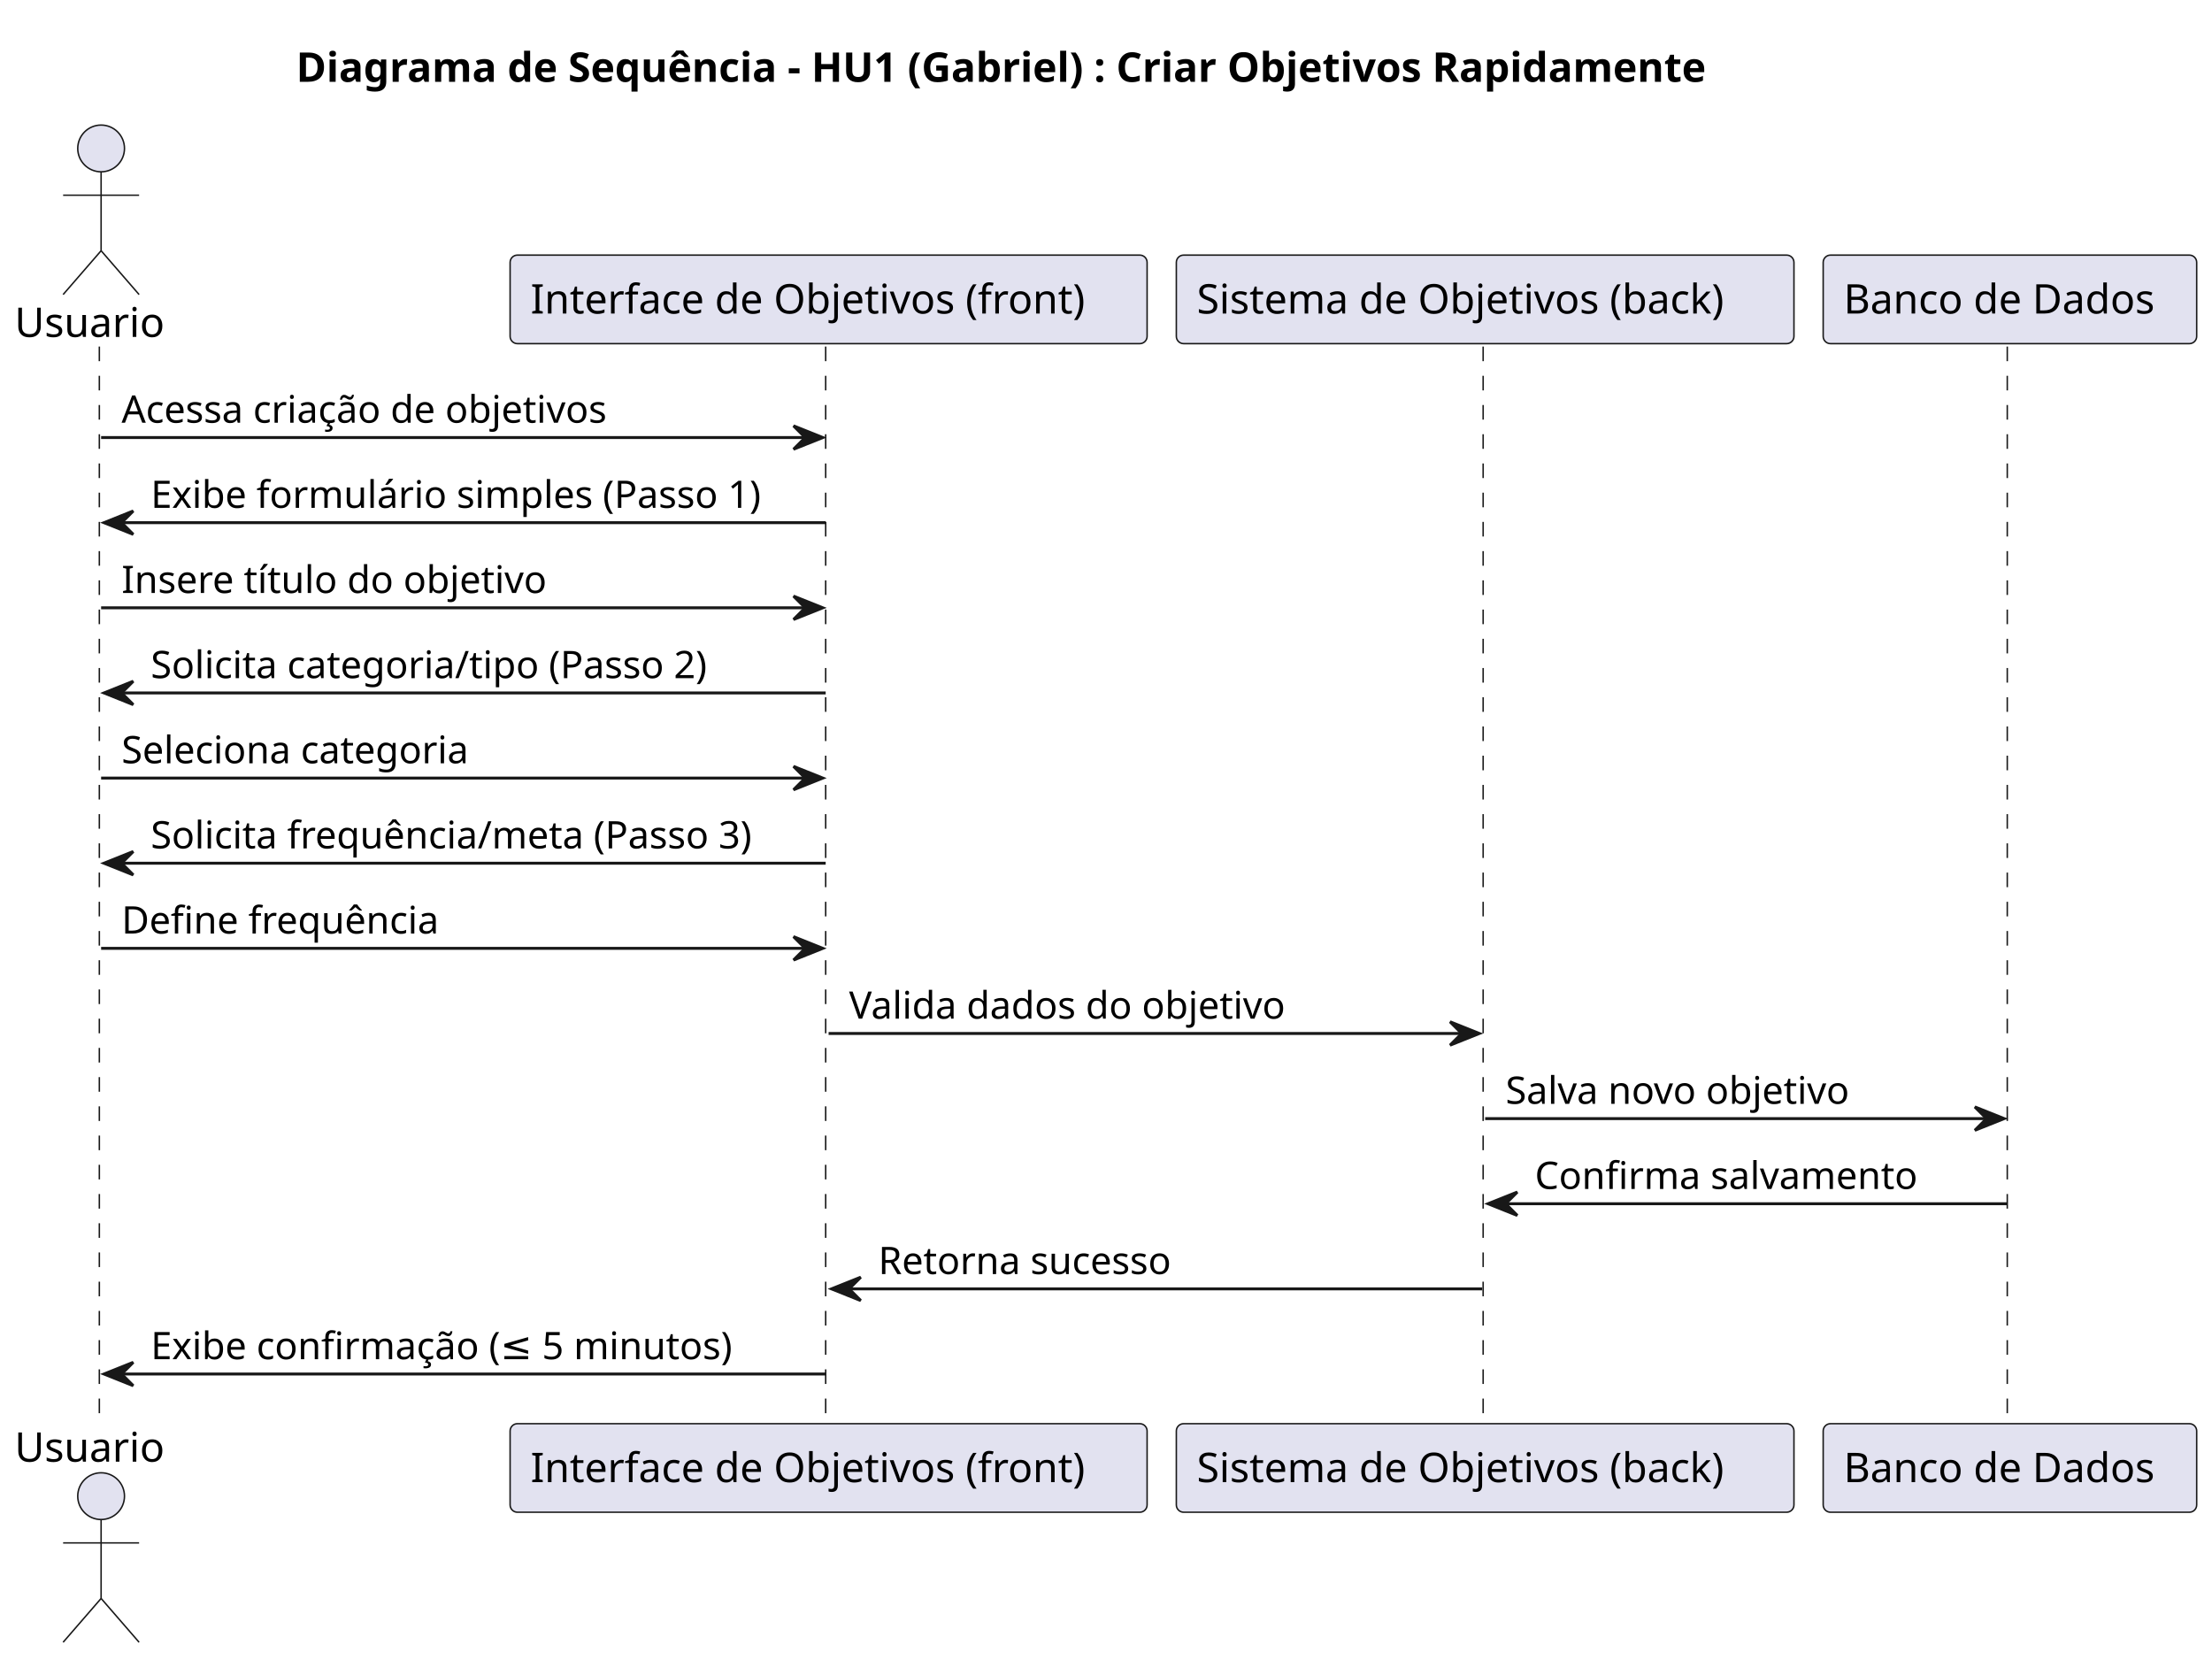
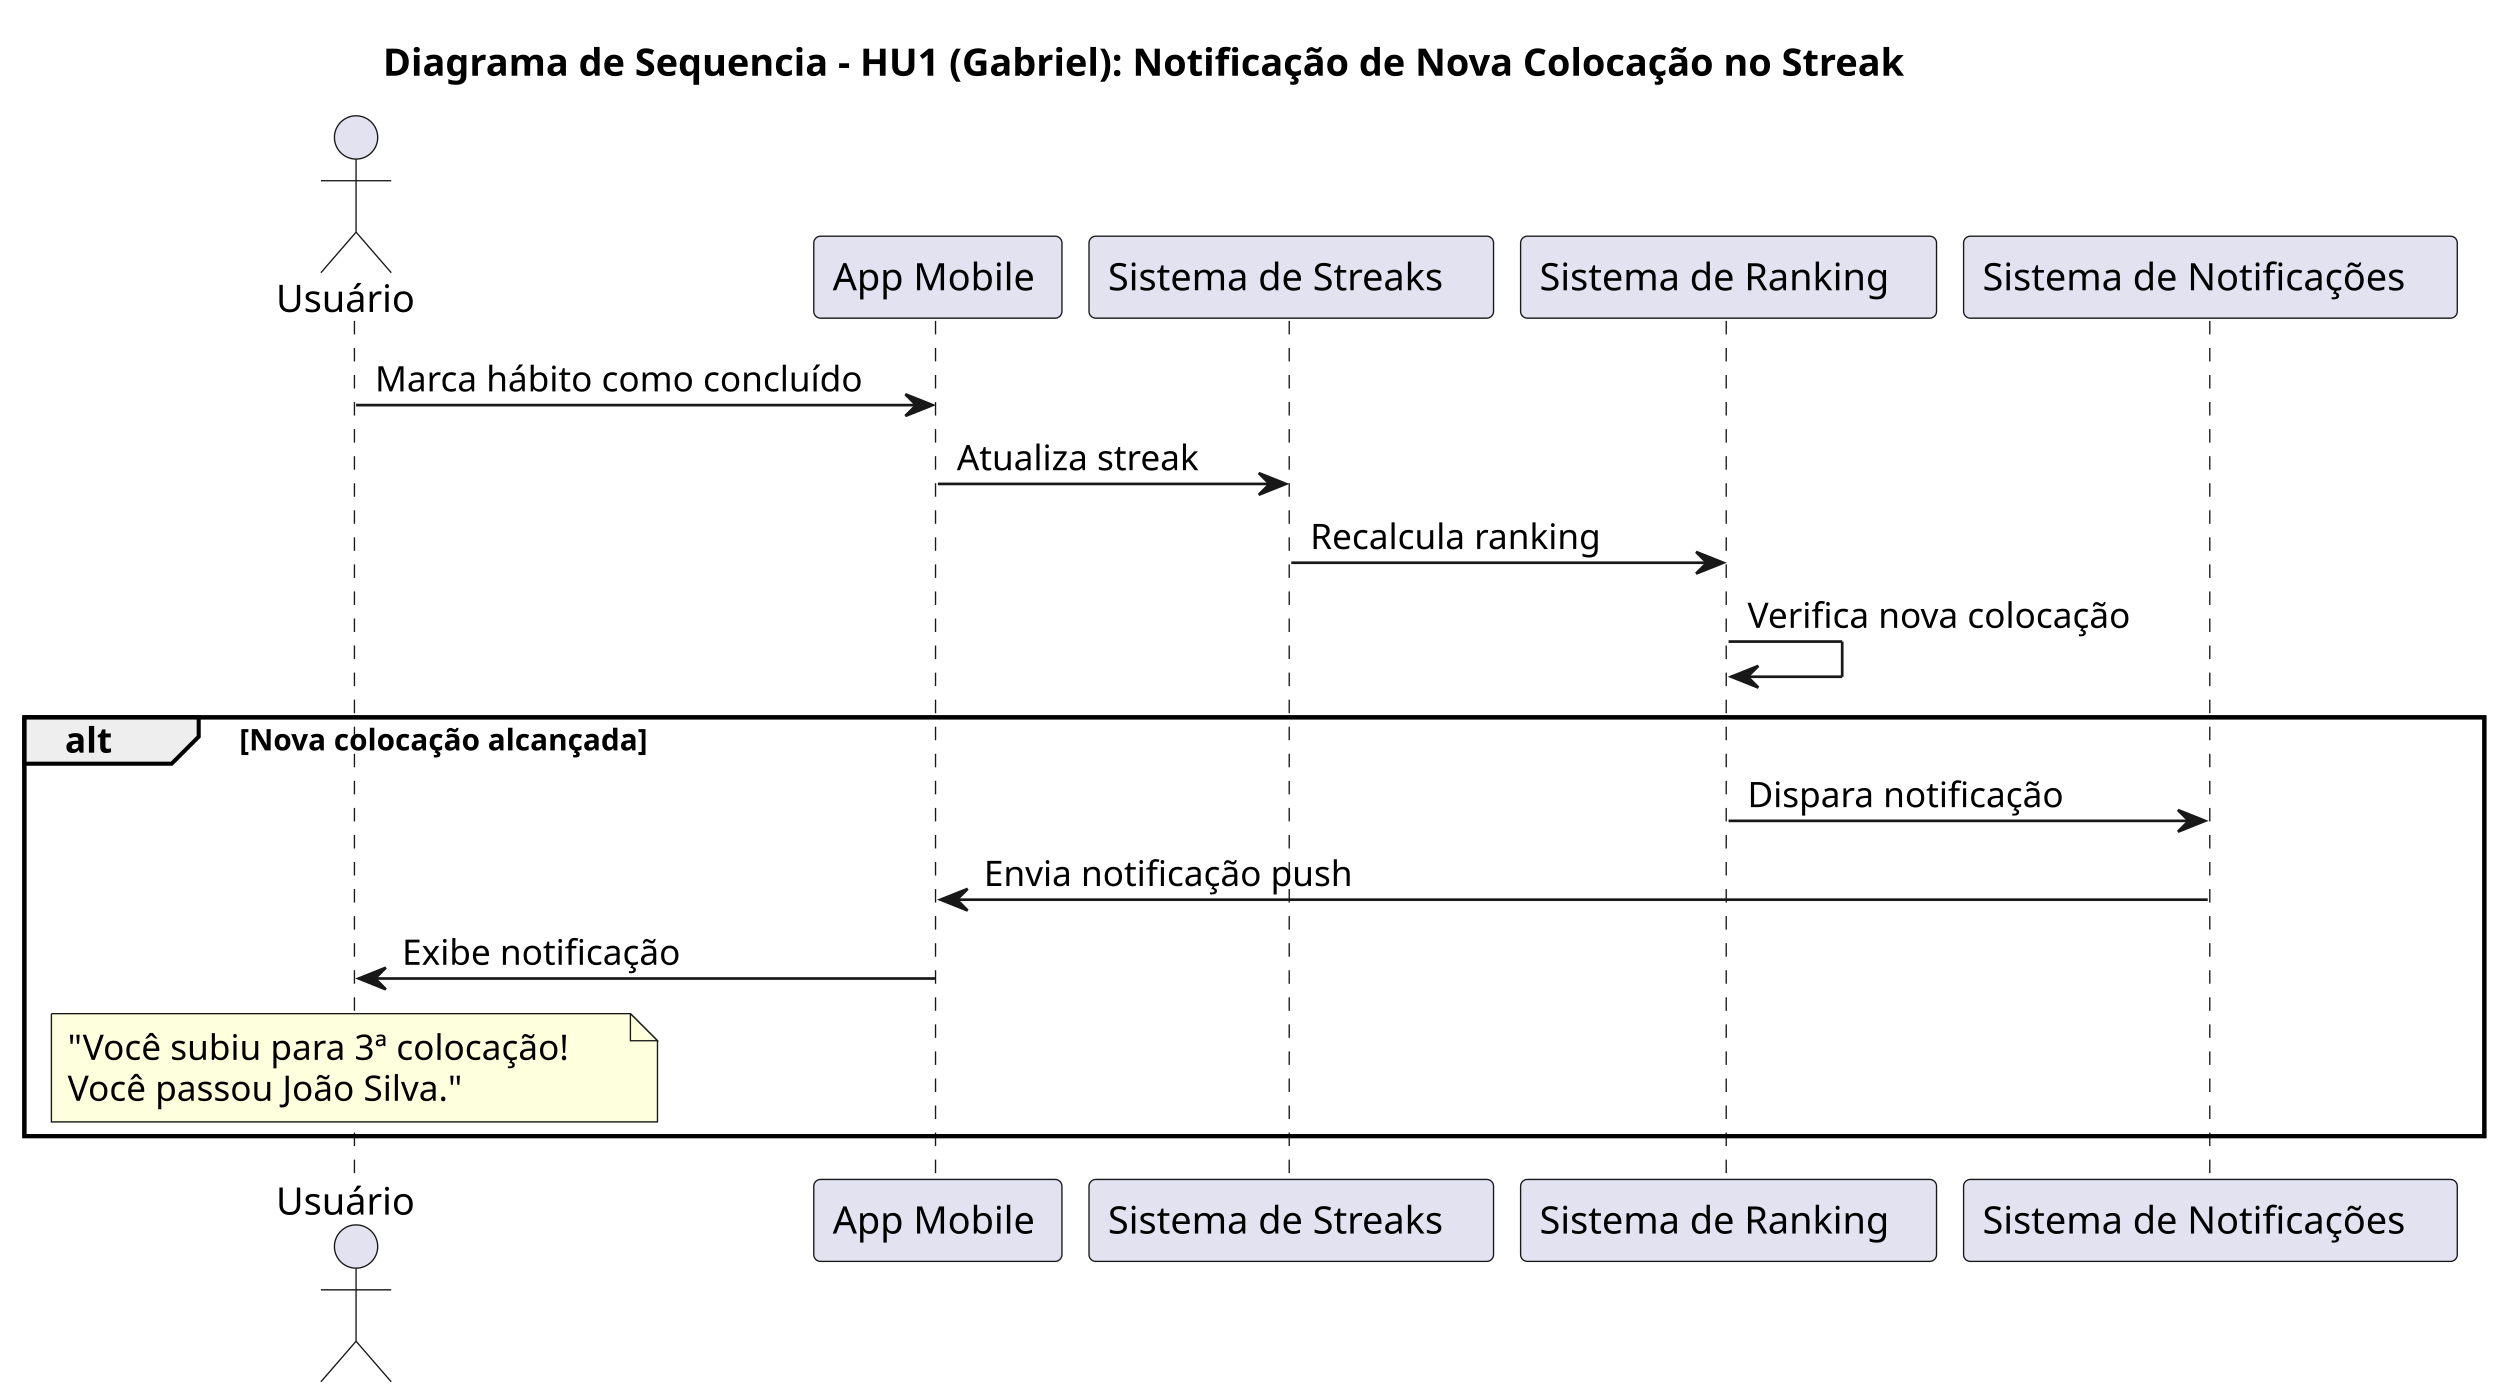
- <svg xmlns="http://www.w3.org/2000/svg" contentStyleType="text/css" data-diagram-type="SEQUENCE" height="568px" preserveAspectRatio="none" style="width:757px;height:568px;background:#FFFFFF;" version="1.1" viewBox="0 0 757 568" width="757px" zoomAndPan="magnify">
+ <svg xmlns="http://www.w3.org/2000/svg" contentStyleType="text/css" data-diagram-type="SEQUENCE" height="517px" preserveAspectRatio="none" style="width:924px;height:517px;background:#FFFFFF;" version="1.1" viewBox="0 0 924 517" width="924px" zoomAndPan="magnify">
  <defs />
  <g>
-     <text fill="#000000" font-family="sans-serif" font-size="14" font-weight="bold" lengthAdjust="spacing" textLength="553.089" x="101.336" y="27.995">Diagrama de Sequência - HU1 (Gabriel) : Criar Objetivos Rapidamente</text>
+     <text fill="#000000" font-family="sans-serif" font-size="14" font-weight="bold" lengthAdjust="spacing" textLength="644.157" x="141.527" y="27.995">Diagrama de Sequencia - HU1 (Gabriel): Notificação de Nova Colocação no Streak</text>
+     <rect fill="none" height="154.797" style="stroke:#000000;stroke-width:1.5;" width="909.211" x="9" y="265.125" />
    <g>
-       <rect fill="#000000" fill-opacity="0" height="369.594" width="8" x="30.602" y="118.594" />
-       <line style="stroke:#181818;stroke-width:0.5;stroke-dasharray:5,5;" x1="34" x2="34" y1="118.594" y2="488.188" />
+       <rect fill="#000000" fill-opacity="0" height="318.328" width="8" x="127.602" y="118.594" />
+       <line style="stroke:#181818;stroke-width:0.5;stroke-dasharray:5,5;" x1="131" x2="131" y1="118.594" y2="436.922" />
    </g>
    <g>
-       <rect fill="#000000" fill-opacity="0" height="369.594" width="8" x="279.569" y="118.594" />
-       <line style="stroke:#181818;stroke-width:0.5;stroke-dasharray:5,5;" x1="282.57" x2="282.57" y1="118.594" y2="488.188" />
+       <rect fill="#000000" fill-opacity="0" height="318.328" width="8" x="342.635" y="118.594" />
+       <line style="stroke:#181818;stroke-width:0.5;stroke-dasharray:5,5;" x1="345.772" x2="345.772" y1="118.594" y2="436.922" />
    </g>
    <g>
-       <rect fill="#000000" fill-opacity="0" height="369.594" width="8" x="504.252" y="118.594" />
-       <line style="stroke:#181818;stroke-width:0.5;stroke-dasharray:5,5;" x1="507.568" x2="507.568" y1="118.594" y2="488.188" />
+       <rect fill="#000000" fill-opacity="0" height="318.328" width="8" x="473.255" y="118.594" />
+       <line style="stroke:#181818;stroke-width:0.5;stroke-dasharray:5,5;" x1="476.497" x2="476.497" y1="118.594" y2="436.922" />
    </g>
    <g>
-       <rect fill="#000000" fill-opacity="0" height="369.594" width="8" x="683.848" y="118.594" />
-       <line style="stroke:#181818;stroke-width:0.5;stroke-dasharray:5,5;" x1="686.936" x2="686.936" y1="118.594" y2="488.188" />
+       <rect fill="#000000" fill-opacity="0" height="318.328" width="8" x="634.876" y="118.594" />
+       <line style="stroke:#181818;stroke-width:0.5;stroke-dasharray:5,5;" x1="638.013" x2="638.013" y1="118.594" y2="436.922" />
    </g>
-     <g class="participant participant-head" data-participant="Usuario">
-       <text fill="#000000" font-family="sans-serif" font-size="14" lengthAdjust="spacing" textLength="53.204" x="5" y="115.292">Usuario</text>
-       <ellipse cx="34.602" cy="50.797" fill="#E2E2F0" rx="8" ry="8" style="stroke:#181818;stroke-width:0.5;" />
-       <path d="M34.602,58.797 L34.602,85.797 M21.602,66.797 L47.602,66.797 M34.602,85.797 L21.602,100.797 M34.602,85.797 L47.602,100.797" fill="none" style="stroke:#181818;stroke-width:0.5;" />
+     <g>
+       <rect fill="#000000" fill-opacity="0" height="318.328" width="8" x="812.975" y="118.594" />
+       <line style="stroke:#181818;stroke-width:0.5;stroke-dasharray:5,5;" x1="816.739" x2="816.739" y1="118.594" y2="436.922" />
    </g>
-     <g class="participant participant-tail" data-participant="Usuario">
-       <text fill="#000000" font-family="sans-serif" font-size="14" lengthAdjust="spacing" textLength="53.204" x="5" y="500.183">Usuario</text>
-       <ellipse cx="34.602" cy="511.984" fill="#E2E2F0" rx="8" ry="8" style="stroke:#181818;stroke-width:0.5;" />
-       <path d="M34.602,519.984 L34.602,546.984 M21.602,527.984 L47.602,527.984 M34.602,546.984 L21.602,561.984 M34.602,546.984 L47.602,561.984" fill="none" style="stroke:#181818;stroke-width:0.5;" />
+     <g class="participant participant-head" data-participant="U">
+       <text fill="#000000" font-family="sans-serif" font-size="14" lengthAdjust="spacing" textLength="53.204" x="102" y="115.292">Usuário</text>
+       <ellipse cx="131.602" cy="50.797" fill="#E2E2F0" rx="8" ry="8" style="stroke:#181818;stroke-width:0.5;" />
+       <path d="M131.602,58.797 L131.602,85.797 M118.602,66.797 L144.602,66.797 M131.602,85.797 L118.602,100.797 M131.602,85.797 L144.602,100.797" fill="none" style="stroke:#181818;stroke-width:0.5;" />
    </g>
-     <g class="participant participant-head" data-participant="UI">
-       <rect fill="#E2E2F0" height="30.297" rx="2.5" ry="2.5" style="stroke:#181818;stroke-width:0.5;" width="217.998" x="174.57" y="87.297" />
-       <text fill="#000000" font-family="sans-serif" font-size="14" lengthAdjust="spacing" textLength="203.998" x="181.57" y="107.292">Interface de Objetivos (front)</text>
+     <g class="participant participant-tail" data-participant="U">
+       <text fill="#000000" font-family="sans-serif" font-size="14" lengthAdjust="spacing" textLength="53.204" x="102" y="448.917">Usuário</text>
+       <ellipse cx="131.602" cy="460.719" fill="#E2E2F0" rx="8" ry="8" style="stroke:#181818;stroke-width:0.5;" />
+       <path d="M131.602,468.719 L131.602,495.719 M118.602,476.719 L144.602,476.719 M131.602,495.719 L118.602,510.719 M131.602,495.719 L144.602,510.719" fill="none" style="stroke:#181818;stroke-width:0.5;" />
    </g>
-     <g class="participant participant-tail" data-participant="UI">
-       <rect fill="#E2E2F0" height="30.297" rx="2.5" ry="2.5" style="stroke:#181818;stroke-width:0.5;" width="217.998" x="174.57" y="487.188" />
-       <text fill="#000000" font-family="sans-serif" font-size="14" lengthAdjust="spacing" textLength="203.998" x="181.57" y="507.183">Interface de Objetivos (front)</text>
+     <g class="participant participant-head" data-participant="App">
+       <rect fill="#E2E2F0" height="30.297" rx="2.5" ry="2.5" style="stroke:#181818;stroke-width:0.5;" width="91.725" x="300.772" y="87.297" />
+       <text fill="#000000" font-family="sans-serif" font-size="14" lengthAdjust="spacing" textLength="77.725" x="307.772" y="107.292">App Mobile</text>
    </g>
-     <g class="participant participant-head" data-participant="SO">
-       <rect fill="#E2E2F0" height="30.297" rx="2.5" ry="2.5" style="stroke:#181818;stroke-width:0.5;" width="211.367" x="402.568" y="87.297" />
-       <text fill="#000000" font-family="sans-serif" font-size="14" lengthAdjust="spacing" textLength="197.367" x="409.568" y="107.292">Sistema de Objetivos (back)</text>
+     <g class="participant participant-tail" data-participant="App">
+       <rect fill="#E2E2F0" height="30.297" rx="2.5" ry="2.5" style="stroke:#181818;stroke-width:0.5;" width="91.725" x="300.772" y="435.922" />
+       <text fill="#000000" font-family="sans-serif" font-size="14" lengthAdjust="spacing" textLength="77.725" x="307.772" y="455.917">App Mobile</text>
    </g>
-     <g class="participant participant-tail" data-participant="SO">
-       <rect fill="#E2E2F0" height="30.297" rx="2.5" ry="2.5" style="stroke:#181818;stroke-width:0.5;" width="211.367" x="402.568" y="487.188" />
-       <text fill="#000000" font-family="sans-serif" font-size="14" lengthAdjust="spacing" textLength="197.367" x="409.568" y="507.183">Sistema de Objetivos (back)</text>
+     <g class="participant participant-head" data-participant="SS">
+       <rect fill="#E2E2F0" height="30.297" rx="2.5" ry="2.5" style="stroke:#181818;stroke-width:0.5;" width="149.516" x="402.497" y="87.297" />
+       <text fill="#000000" font-family="sans-serif" font-size="14" lengthAdjust="spacing" textLength="135.516" x="409.497" y="107.292">Sistema de Streaks</text>
    </g>
-     <g class="participant participant-head" data-participant="BD">
-       <rect fill="#E2E2F0" height="30.297" rx="2.5" ry="2.5" style="stroke:#181818;stroke-width:0.5;" width="127.825" x="623.936" y="87.297" />
-       <text fill="#000000" font-family="sans-serif" font-size="14" lengthAdjust="spacing" textLength="113.825" x="630.936" y="107.292">Banco de Dados</text>
+     <g class="participant participant-tail" data-participant="SS">
+       <rect fill="#E2E2F0" height="30.297" rx="2.5" ry="2.5" style="stroke:#181818;stroke-width:0.5;" width="149.516" x="402.497" y="435.922" />
+       <text fill="#000000" font-family="sans-serif" font-size="14" lengthAdjust="spacing" textLength="135.516" x="409.497" y="455.917">Sistema de Streaks</text>
    </g>
-     <g class="participant participant-tail" data-participant="BD">
-       <rect fill="#E2E2F0" height="30.297" rx="2.5" ry="2.5" style="stroke:#181818;stroke-width:0.5;" width="127.825" x="623.936" y="487.188" />
-       <text fill="#000000" font-family="sans-serif" font-size="14" lengthAdjust="spacing" textLength="113.825" x="630.936" y="507.183">Banco de Dados</text>
+     <g class="participant participant-head" data-participant="SR">
+       <rect fill="#E2E2F0" height="30.297" rx="2.5" ry="2.5" style="stroke:#181818;stroke-width:0.5;" width="153.727" x="562.013" y="87.297" />
+       <text fill="#000000" font-family="sans-serif" font-size="14" lengthAdjust="spacing" textLength="139.727" x="569.013" y="107.292">Sistema de Ranking</text>
    </g>
-     <g class="message" data-participant-1="Usuario" data-participant-2="UI">
-       <polygon fill="#181818" points="271.569,145.727,281.569,149.727,271.569,153.727,275.569,149.727" style="stroke:#181818;stroke-width:1;" />
-       <line style="stroke:#181818;stroke-width:1;" x1="34.602" x2="277.569" y1="149.727" y2="149.727" />
-       <text fill="#000000" font-family="sans-serif" font-size="13" lengthAdjust="spacing" textLength="180.28" x="41.602" y="144.661">Acessa criação de objetivos</text>
+     <g class="participant participant-tail" data-participant="SR">
+       <rect fill="#E2E2F0" height="30.297" rx="2.5" ry="2.5" style="stroke:#181818;stroke-width:0.5;" width="153.727" x="562.013" y="435.922" />
+       <text fill="#000000" font-family="sans-serif" font-size="14" lengthAdjust="spacing" textLength="139.727" x="569.013" y="455.917">Sistema de Ranking</text>
    </g>
-     <g class="message" data-participant-1="UI" data-participant-2="Usuario">
-       <polygon fill="#181818" points="45.602,174.859,35.602,178.859,45.602,182.859,41.602,178.859" style="stroke:#181818;stroke-width:1;" />
-       <line style="stroke:#181818;stroke-width:1;" x1="39.602" x2="282.569" y1="178.859" y2="178.859" />
-       <text fill="#000000" font-family="sans-serif" font-size="13" lengthAdjust="spacing" textLength="224.967" x="51.602" y="173.793">Exibe formulário simples (Passo 1)</text>
+     <g class="participant participant-head" data-participant="SN">
+       <rect fill="#E2E2F0" height="30.297" rx="2.5" ry="2.5" style="stroke:#181818;stroke-width:0.5;" width="182.472" x="725.739" y="87.297" />
+       <text fill="#000000" font-family="sans-serif" font-size="14" lengthAdjust="spacing" textLength="168.472" x="732.739" y="107.292">Sistema de Notificações</text>
    </g>
-     <g class="message" data-participant-1="Usuario" data-participant-2="UI">
-       <polygon fill="#181818" points="271.569,203.992,281.569,207.992,271.569,211.992,275.569,207.992" style="stroke:#181818;stroke-width:1;" />
-       <line style="stroke:#181818;stroke-width:1;" x1="34.602" x2="277.569" y1="207.992" y2="207.992" />
-       <text fill="#000000" font-family="sans-serif" font-size="13" lengthAdjust="spacing" textLength="154.572" x="41.602" y="202.926">Insere título do objetivo</text>
+     <g class="participant participant-tail" data-participant="SN">
+       <rect fill="#E2E2F0" height="30.297" rx="2.5" ry="2.5" style="stroke:#181818;stroke-width:0.5;" width="182.472" x="725.739" y="435.922" />
+       <text fill="#000000" font-family="sans-serif" font-size="14" lengthAdjust="spacing" textLength="168.472" x="732.739" y="455.917">Sistema de Notificações</text>
    </g>
-     <g class="message" data-participant-1="UI" data-participant-2="Usuario">
-       <polygon fill="#181818" points="45.602,233.125,35.602,237.125,45.602,241.125,41.602,237.125" style="stroke:#181818;stroke-width:1;" />
-       <line style="stroke:#181818;stroke-width:1;" x1="39.602" x2="282.569" y1="237.125" y2="237.125" />
-       <text fill="#000000" font-family="sans-serif" font-size="13" lengthAdjust="spacing" textLength="206" x="51.602" y="232.059">Solicita categoria/tipo (Passo 2)</text>
+     <g class="message" data-participant-1="U" data-participant-2="App">
+       <polygon fill="#181818" points="334.635,145.727,344.635,149.727,334.635,153.727,338.635,149.727" style="stroke:#181818;stroke-width:1;" />
+       <line style="stroke:#181818;stroke-width:1;" x1="131.602" x2="340.635" y1="149.727" y2="149.727" />
+       <text fill="#000000" font-family="sans-serif" font-size="13" lengthAdjust="spacing" textLength="191.033" x="138.602" y="144.661">Marca hábito como concluído</text>
    </g>
-     <g class="message" data-participant-1="Usuario" data-participant-2="UI">
-       <polygon fill="#181818" points="271.569,262.258,281.569,266.258,271.569,270.258,275.569,266.258" style="stroke:#181818;stroke-width:1;" />
-       <line style="stroke:#181818;stroke-width:1;" x1="34.602" x2="277.569" y1="266.258" y2="266.258" />
-       <text fill="#000000" font-family="sans-serif" font-size="13" lengthAdjust="spacing" textLength="128.248" x="41.602" y="261.192">Seleciona categoria</text>
+     <g class="message" data-participant-1="App" data-participant-2="SS">
+       <polygon fill="#181818" points="465.255,174.859,475.255,178.859,465.255,182.859,469.255,178.859" style="stroke:#181818;stroke-width:1;" />
+       <line style="stroke:#181818;stroke-width:1;" x1="346.635" x2="471.255" y1="178.859" y2="178.859" />
+       <text fill="#000000" font-family="sans-serif" font-size="13" lengthAdjust="spacing" textLength="97.049" x="353.635" y="173.793">Atualiza streak</text>
    </g>
-     <g class="message" data-participant-1="UI" data-participant-2="Usuario">
-       <polygon fill="#181818" points="45.602,291.391,35.602,295.391,45.602,299.391,41.602,295.391" style="stroke:#181818;stroke-width:1;" />
-       <line style="stroke:#181818;stroke-width:1;" x1="39.602" x2="282.569" y1="295.391" y2="295.391" />
-       <text fill="#000000" font-family="sans-serif" font-size="13" lengthAdjust="spacing" textLength="222.847" x="51.602" y="290.325">Solicita frequência/meta (Passo 3)</text>
+     <g class="message" data-participant-1="SS" data-participant-2="SR">
+       <polygon fill="#181818" points="626.876,203.992,636.876,207.992,626.876,211.992,630.876,207.992" style="stroke:#181818;stroke-width:1;" />
+       <line style="stroke:#181818;stroke-width:1;" x1="477.255" x2="632.876" y1="207.992" y2="207.992" />
+       <text fill="#000000" font-family="sans-serif" font-size="13" lengthAdjust="spacing" textLength="116.035" x="484.255" y="202.926">Recalcula ranking</text>
    </g>
-     <g class="message" data-participant-1="Usuario" data-participant-2="UI">
-       <polygon fill="#181818" points="271.569,320.523,281.569,324.523,271.569,328.523,275.569,324.523" style="stroke:#181818;stroke-width:1;" />
-       <line style="stroke:#181818;stroke-width:1;" x1="34.602" x2="277.569" y1="324.523" y2="324.523" />
-       <text fill="#000000" font-family="sans-serif" font-size="13" lengthAdjust="spacing" textLength="115.94" x="41.602" y="319.457">Define frequência</text>
+     <g class="message" data-participant-1="SR" data-participant-2="SR">
+       <line style="stroke:#181818;stroke-width:1;" x1="638.876" x2="680.876" y1="237.125" y2="237.125" />
+       <line style="stroke:#181818;stroke-width:1;" x1="680.876" x2="680.876" y1="237.125" y2="250.125" />
+       <line style="stroke:#181818;stroke-width:1;" x1="639.876" x2="680.876" y1="250.125" y2="250.125" />
+       <polygon fill="#181818" points="649.876,246.125,639.876,250.125,649.876,254.125,645.876,250.125" style="stroke:#181818;stroke-width:1;" />
+       <text fill="#000000" font-family="sans-serif" font-size="13" lengthAdjust="spacing" textLength="154.115" x="645.876" y="232.059">Verifica nova colocação</text>
    </g>
-     <g class="message" data-participant-1="UI" data-participant-2="SO">
-       <polygon fill="#181818" points="496.252,349.656,506.252,353.656,496.252,357.656,500.252,353.656" style="stroke:#181818;stroke-width:1;" />
-       <line style="stroke:#181818;stroke-width:1;" x1="283.569" x2="502.252" y1="353.656" y2="353.656" />
-       <text fill="#000000" font-family="sans-serif" font-size="13" lengthAdjust="spacing" textLength="160.272" x="290.569" y="348.59">Valida dados do objetivo</text>
+     <path d="M9,265.125 L73.443,265.125 L73.443,272.258 L63.443,282.258 L9,282.258 L9,265.125" fill="#EEEEEE" style="stroke:#000000;stroke-width:1.5;" />
+     <rect fill="none" height="154.797" style="stroke:#000000;stroke-width:1.5;" width="909.211" x="9" y="265.125" />
+     <text fill="#000000" font-family="sans-serif" font-size="13" font-weight="bold" lengthAdjust="spacing" textLength="19.443" x="24" y="278.192">alt</text>
+     <text fill="#000000" font-family="sans-serif" font-size="11" font-weight="bold" lengthAdjust="spacing" textLength="172.127" x="88.443" y="277.335">[Nova colocação alcançada]</text>
+     <g class="message" data-participant-1="SR" data-participant-2="SN">
+       <polygon fill="#181818" points="804.975,299.391,814.975,303.391,804.975,307.391,808.975,303.391" style="stroke:#181818;stroke-width:1;" />
+       <line style="stroke:#181818;stroke-width:1;" x1="638.876" x2="810.975" y1="303.391" y2="303.391" />
+       <text fill="#000000" font-family="sans-serif" font-size="13" lengthAdjust="spacing" textLength="125.328" x="645.876" y="298.325">Dispara notificação</text>
    </g>
-     <g class="message" data-participant-1="SO" data-participant-2="BD">
-       <polygon fill="#181818" points="675.848,378.789,685.848,382.789,675.848,386.789,679.848,382.789" style="stroke:#181818;stroke-width:1;" />
-       <line style="stroke:#181818;stroke-width:1;" x1="508.252" x2="681.848" y1="382.789" y2="382.789" />
-       <text fill="#000000" font-family="sans-serif" font-size="13" lengthAdjust="spacing" textLength="127.766" x="515.252" y="377.723">Salva novo objetivo</text>
+     <g class="message" data-participant-1="SN" data-participant-2="App">
+       <polygon fill="#181818" points="357.635,328.523,347.635,332.523,357.635,336.523,353.635,332.523" style="stroke:#181818;stroke-width:1;" />
+       <line style="stroke:#181818;stroke-width:1;" x1="351.635" x2="815.975" y1="332.523" y2="332.523" />
+       <text fill="#000000" font-family="sans-serif" font-size="13" lengthAdjust="spacing" textLength="146.764" x="363.635" y="327.457">Envia notificação push</text>
    </g>
-     <g class="message" data-participant-1="BD" data-participant-2="SO">
-       <polygon fill="#181818" points="519.252,407.922,509.252,411.922,519.252,415.922,515.252,411.922" style="stroke:#181818;stroke-width:1;" />
-       <line style="stroke:#181818;stroke-width:1;" x1="513.252" x2="686.848" y1="411.922" y2="411.922" />
-       <text fill="#000000" font-family="sans-serif" font-size="13" lengthAdjust="spacing" textLength="139.528" x="525.252" y="406.856">Confirma salvamento</text>
+     <g class="message" data-participant-1="App" data-participant-2="U">
+       <polygon fill="#181818" points="142.602,357.656,132.602,361.656,142.602,365.656,138.602,361.656" style="stroke:#181818;stroke-width:1;" />
+       <line style="stroke:#181818;stroke-width:1;" x1="136.602" x2="345.635" y1="361.656" y2="361.656" />
+       <text fill="#000000" font-family="sans-serif" font-size="13" lengthAdjust="spacing" textLength="111.173" x="148.602" y="356.59">Exibe notificação</text>
    </g>
-     <g class="message" data-participant-1="SO" data-participant-2="UI">
-       <polygon fill="#181818" points="294.569,437.055,284.569,441.055,294.569,445.055,290.569,441.055" style="stroke:#181818;stroke-width:1;" />
-       <line style="stroke:#181818;stroke-width:1;" x1="288.569" x2="507.252" y1="441.055" y2="441.055" />
-       <text fill="#000000" font-family="sans-serif" font-size="13" lengthAdjust="spacing" textLength="107.421" x="300.569" y="435.989">Retorna sucesso</text>
-     </g>
-     <g class="message" data-participant-1="UI" data-participant-2="Usuario">
-       <polygon fill="#181818" points="45.602,466.188,35.602,470.188,45.602,474.188,41.602,470.188" style="stroke:#181818;stroke-width:1;" />
-       <line style="stroke:#181818;stroke-width:1;" x1="39.602" x2="282.569" y1="470.188" y2="470.188" />
-       <text fill="#000000" font-family="sans-serif" font-size="13" lengthAdjust="spacing" textLength="214.754" x="51.602" y="465.122">Exibe confirmação (≤ 5 minutos)</text>
-     </g>
+     <path d="M19,374.656 L19,414.656 L243,414.656 L243,384.656 L233,374.656 L19,374.656" fill="#FEFFDD" style="stroke:#181818;stroke-width:0.5;" />
+     <path d="M233,374.656 L233,384.656 L243,384.656 L233,374.656" fill="#FEFFDD" style="stroke:#181818;stroke-width:0.5;" />
+     <text fill="#000000" font-family="sans-serif" font-size="13" lengthAdjust="spacing" textLength="203.601" x="25" y="391.723">"Você subiu para 3ª colocação!</text>
+     <text fill="#000000" font-family="sans-serif" font-size="13" lengthAdjust="spacing" textLength="159.301" x="25" y="406.856">Você passou João Silva."</text>
  </g>
</svg>
